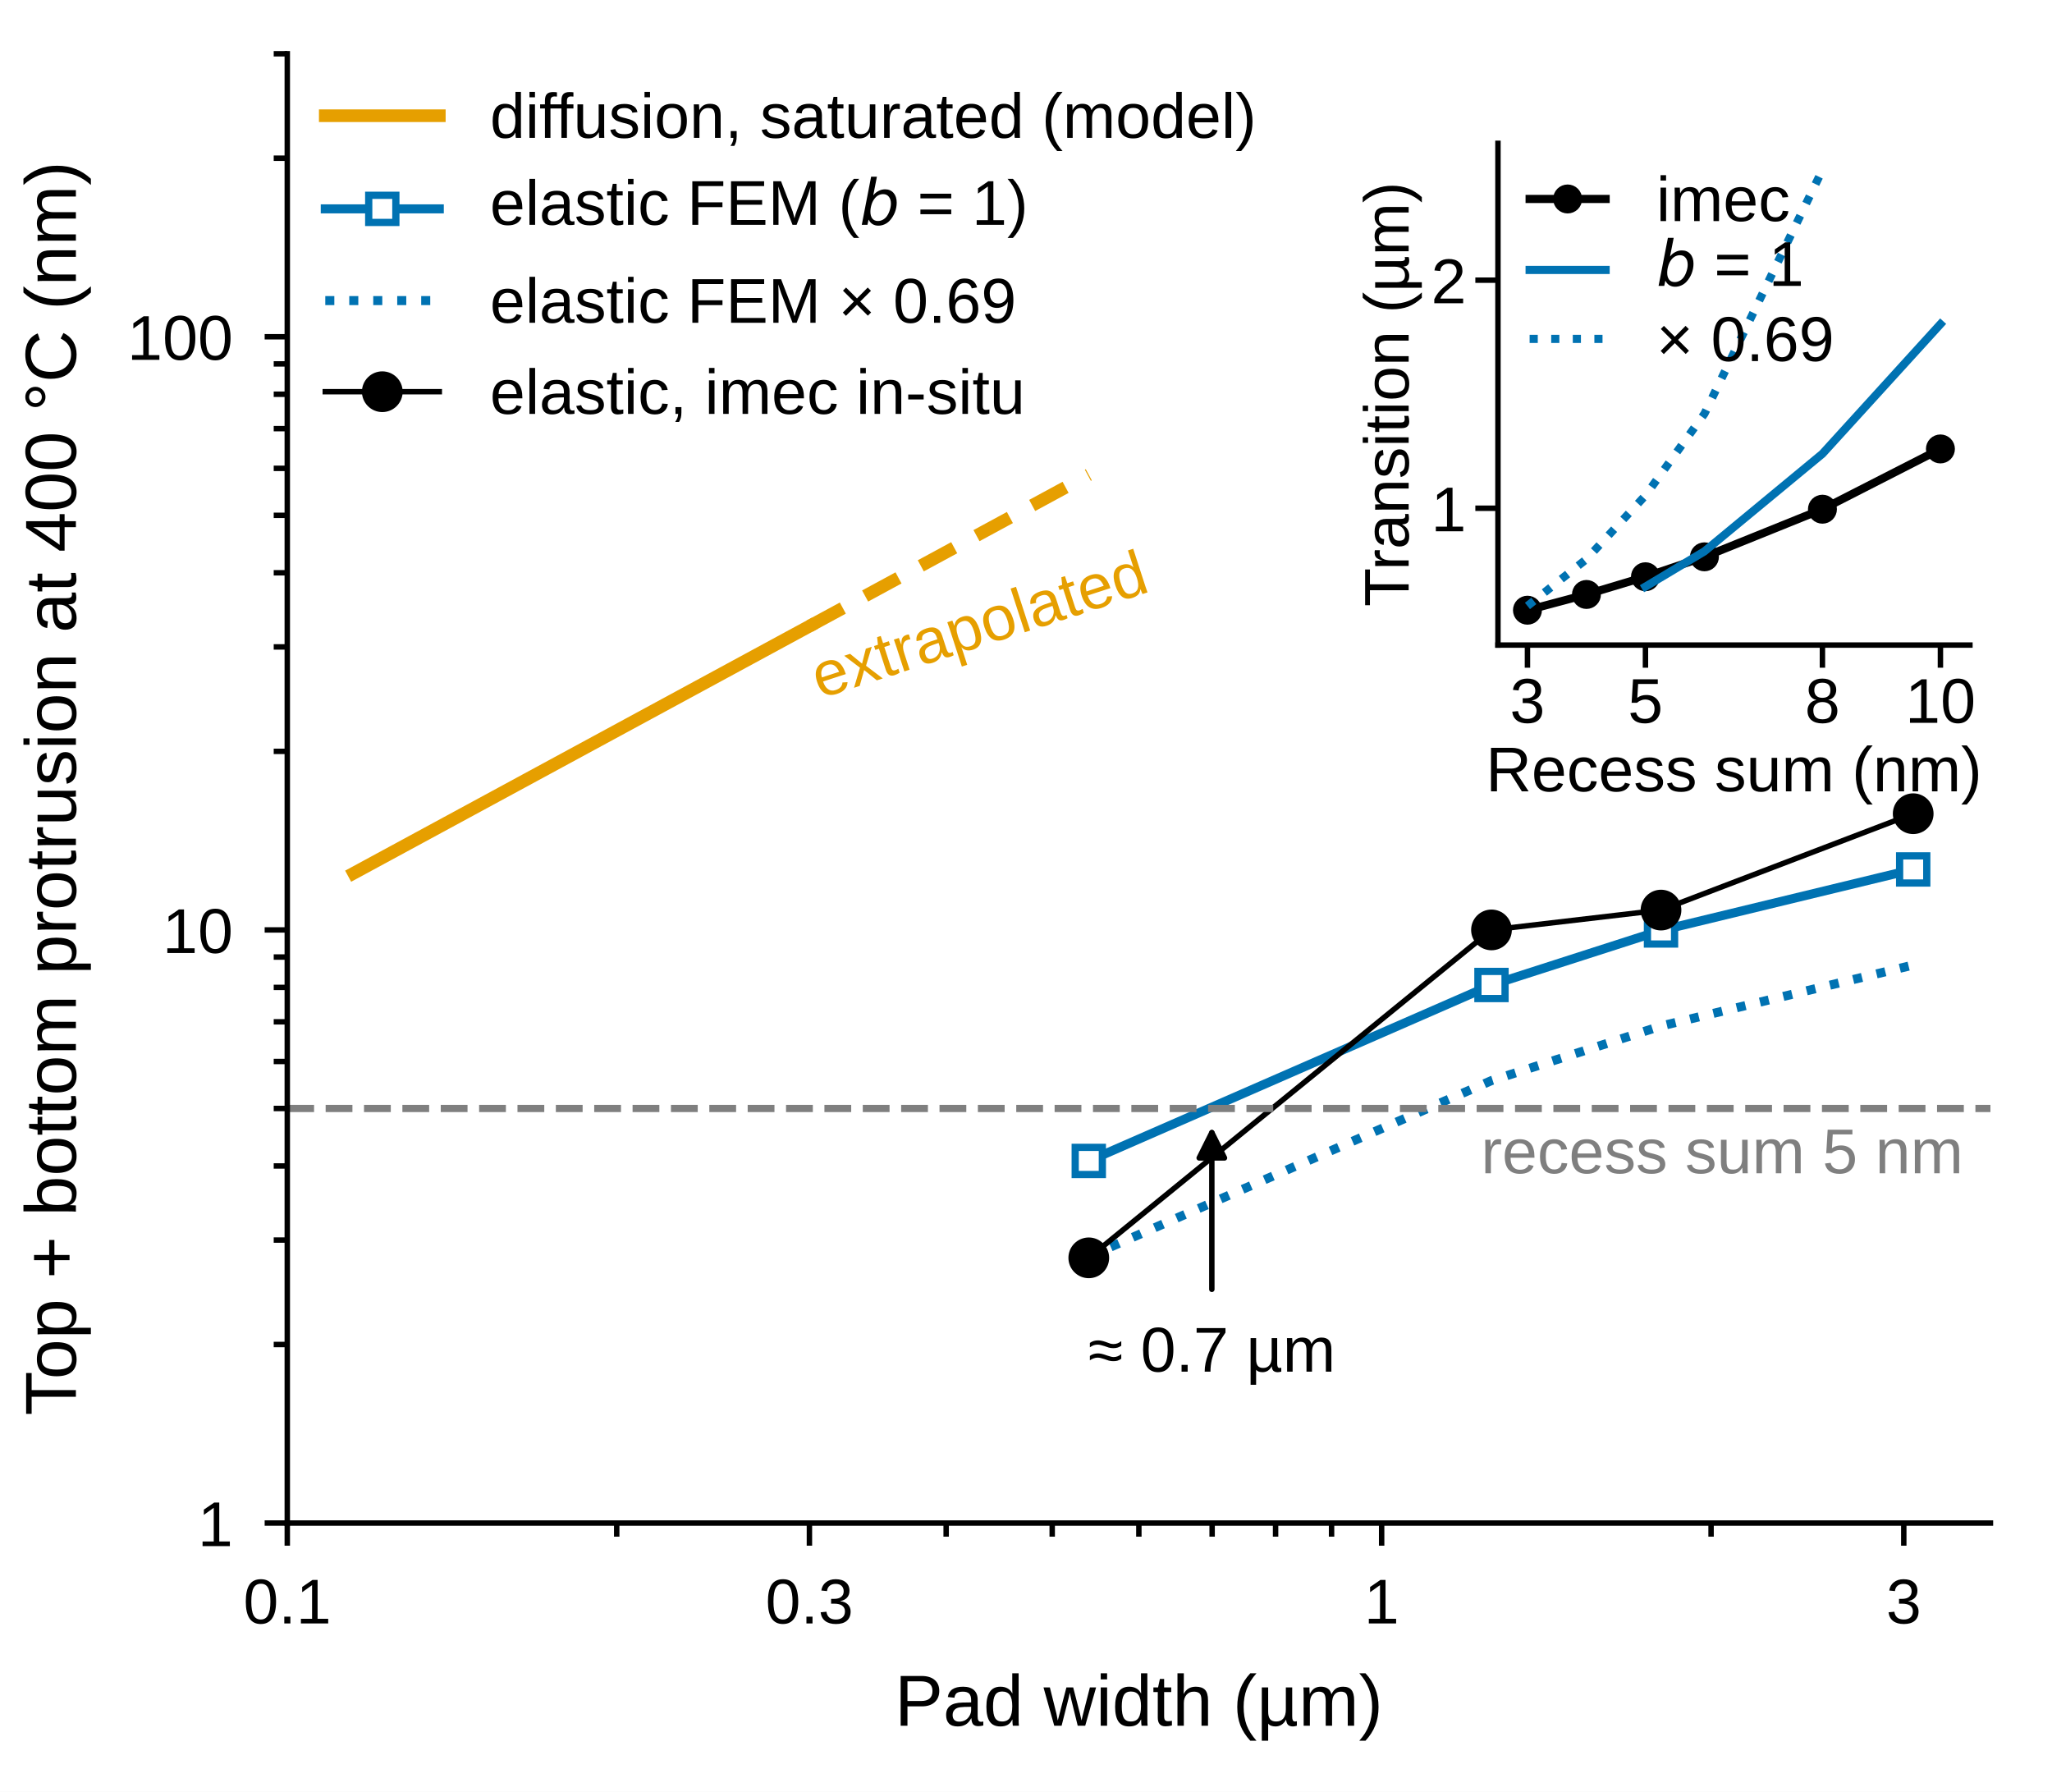
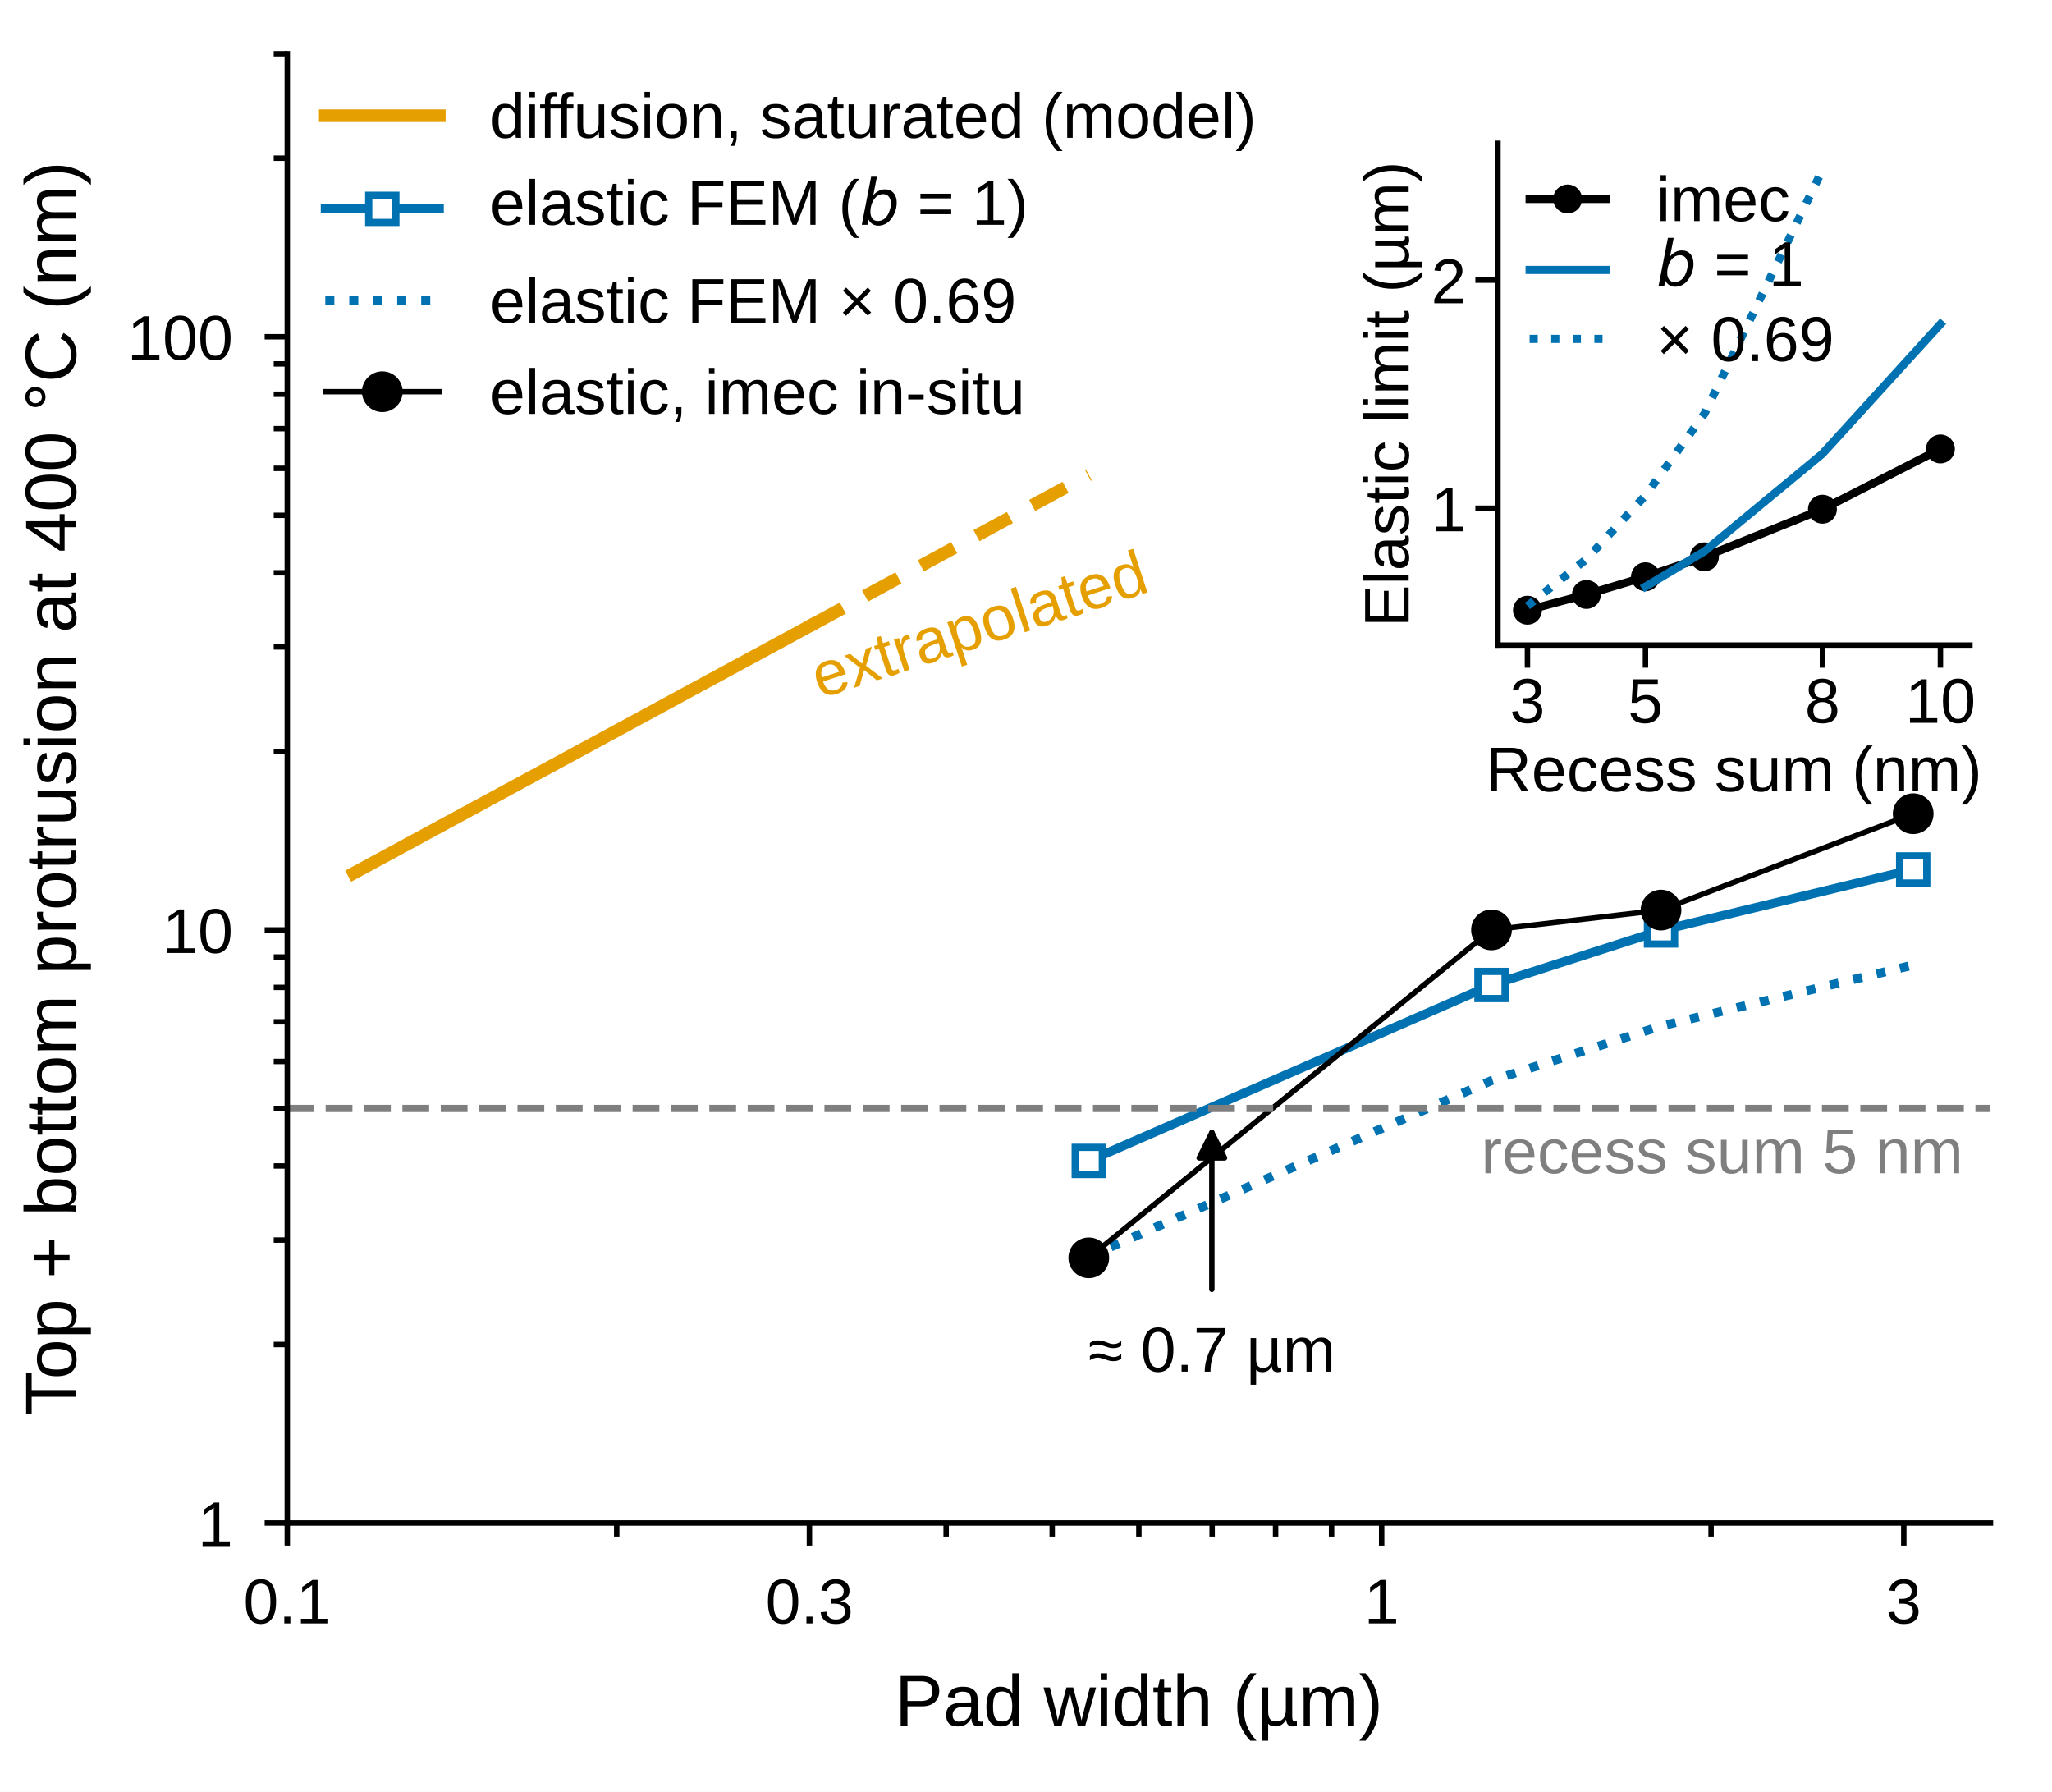
<svg xmlns="http://www.w3.org/2000/svg" xmlns:xlink="http://www.w3.org/1999/xlink" width="226.772pt" height="198pt" viewBox="0 0 226.772 198" version="1.1">
  <defs>
    <style type="text/css">*{stroke-linejoin: round; stroke-linecap: butt}</style>
  </defs>
  <g id="figure_1">
    <g id="patch_1">
      <path d="M 0 198  L 226.772 198  L 226.772 0  L 0 0  z " style="fill: #ffffff" />
    </g>
    <g id="axes_1">
      <g id="patch_2">
        <path d="M 31.748 168.3  L 219.969 168.3  L 219.969 5.94  L 31.748 5.94  z " style="fill: #ffffff" />
      </g>
      <g id="matplotlib.axis_1">
        <g id="xtick_1">
          <g id="line2d_1">
            <defs>
-               <path id="mda1e938b0e" d="M 0 0  L 0 2.5  " style="stroke: #000000; stroke-width: 0.6" />
+               <path id="mec38993061" d="M 0 0  L 0 2.5  " style="stroke: #000000; stroke-width: 0.6" />
            </defs>
            <g>
-               <use xlink:href="#mda1e938b0e" x="31.748" y="168.3" style="stroke: #000000; stroke-width: 0.6" />
+               <use xlink:href="#mec38993061" x="31.748" y="168.3" style="stroke: #000000; stroke-width: 0.6" />
            </g>
          </g>
          <g id="text_1">
            <text style="font-size: 7px; font-family: 'Arial'; text-anchor: middle" x="31.748" y="179.396" transform="rotate(-0 31.74803 179.3962)">0.1</text>
          </g>
        </g>
        <g id="xtick_2">
          <g id="line2d_2">
            <g>
-               <use xlink:href="#mda1e938b0e" x="89.451" y="168.3" style="stroke: #000000; stroke-width: 0.6" />
+               <use xlink:href="#mec38993061" x="89.451" y="168.3" style="stroke: #000000; stroke-width: 0.6" />
            </g>
          </g>
          <g id="text_2">
            <text style="font-size: 7px; font-family: 'Arial'; text-anchor: middle" x="89.451" y="179.396" transform="rotate(-0 89.45146 179.3962)">0.3</text>
          </g>
        </g>
        <g id="xtick_3">
          <g id="line2d_3">
            <g>
-               <use xlink:href="#mda1e938b0e" x="152.689" y="168.3" style="stroke: #000000; stroke-width: 0.6" />
+               <use xlink:href="#mec38993061" x="152.689" y="168.3" style="stroke: #000000; stroke-width: 0.6" />
            </g>
          </g>
          <g id="text_3">
            <text style="font-size: 7px; font-family: 'Arial'; text-anchor: middle" x="152.689" y="179.396" transform="rotate(-0 152.6888 179.3962)">1</text>
          </g>
        </g>
        <g id="xtick_4">
          <g id="line2d_4">
            <g>
-               <use xlink:href="#mda1e938b0e" x="210.392" y="168.3" style="stroke: #000000; stroke-width: 0.6" />
+               <use xlink:href="#mec38993061" x="210.392" y="168.3" style="stroke: #000000; stroke-width: 0.6" />
            </g>
          </g>
          <g id="text_4">
            <text style="font-size: 7px; font-family: 'Arial'; text-anchor: middle" x="210.392" y="179.396" transform="rotate(-0 210.3923 179.3962)">3</text>
          </g>
        </g>
        <g id="xtick_5">
          <g id="line2d_5">
            <defs>
-               <path id="m94fb6338f4" d="M 0 0  L 0 1.5  " style="stroke: #000000; stroke-width: 0.6" />
+               <path id="m108f4525f3" d="M 0 0  L 0 1.5  " style="stroke: #000000; stroke-width: 0.6" />
            </defs>
            <g>
-               <use xlink:href="#m94fb6338f4" x="68.155" y="168.3" style="stroke: #000000; stroke-width: 0.6" />
+               <use xlink:href="#m108f4525f3" x="68.155" y="168.3" style="stroke: #000000; stroke-width: 0.6" />
            </g>
          </g>
        </g>
        <g id="xtick_6">
          <g id="line2d_6">
            <g>
-               <use xlink:href="#m94fb6338f4" x="104.562" y="168.3" style="stroke: #000000; stroke-width: 0.6" />
+               <use xlink:href="#m108f4525f3" x="104.562" y="168.3" style="stroke: #000000; stroke-width: 0.6" />
            </g>
          </g>
        </g>
        <g id="xtick_7">
          <g id="line2d_7">
            <g>
-               <use xlink:href="#m94fb6338f4" x="116.282" y="168.3" style="stroke: #000000; stroke-width: 0.6" />
+               <use xlink:href="#m108f4525f3" x="116.282" y="168.3" style="stroke: #000000; stroke-width: 0.6" />
            </g>
          </g>
        </g>
        <g id="xtick_8">
          <g id="line2d_8">
            <g>
-               <use xlink:href="#m94fb6338f4" x="125.858" y="168.3" style="stroke: #000000; stroke-width: 0.6" />
+               <use xlink:href="#m108f4525f3" x="125.858" y="168.3" style="stroke: #000000; stroke-width: 0.6" />
            </g>
          </g>
        </g>
        <g id="xtick_9">
          <g id="line2d_9">
            <g>
-               <use xlink:href="#m94fb6338f4" x="133.955" y="168.3" style="stroke: #000000; stroke-width: 0.6" />
+               <use xlink:href="#m108f4525f3" x="133.955" y="168.3" style="stroke: #000000; stroke-width: 0.6" />
            </g>
          </g>
        </g>
        <g id="xtick_10">
          <g id="line2d_10">
            <g>
-               <use xlink:href="#m94fb6338f4" x="140.968" y="168.3" style="stroke: #000000; stroke-width: 0.6" />
+               <use xlink:href="#m108f4525f3" x="140.968" y="168.3" style="stroke: #000000; stroke-width: 0.6" />
            </g>
          </g>
        </g>
        <g id="xtick_11">
          <g id="line2d_11">
            <g>
-               <use xlink:href="#m94fb6338f4" x="147.155" y="168.3" style="stroke: #000000; stroke-width: 0.6" />
+               <use xlink:href="#m108f4525f3" x="147.155" y="168.3" style="stroke: #000000; stroke-width: 0.6" />
            </g>
          </g>
        </g>
        <g id="xtick_12">
          <g id="line2d_12">
            <g>
-               <use xlink:href="#m94fb6338f4" x="189.096" y="168.3" style="stroke: #000000; stroke-width: 0.6" />
+               <use xlink:href="#m108f4525f3" x="189.096" y="168.3" style="stroke: #000000; stroke-width: 0.6" />
            </g>
          </g>
        </g>
        <g id="text_5">
          <text style="font-size: 8px; font-family: 'Arial'; text-anchor: middle" x="125.858" y="190.694" transform="rotate(-0 125.8583 190.6936)">Pad width (µm)</text>
        </g>
      </g>
      <g id="matplotlib.axis_2">
        <g id="ytick_1">
          <g id="line2d_13">
            <defs>
-               <path id="m3d1c8bd82c" d="M 0 0  L -2.5 0  " style="stroke: #000000; stroke-width: 0.6" />
+               <path id="mfabc7b2b86" d="M 0 0  L -2.5 0  " style="stroke: #000000; stroke-width: 0.6" />
            </defs>
            <g>
-               <use xlink:href="#m3d1c8bd82c" x="31.748" y="168.3" style="stroke: #000000; stroke-width: 0.6" />
+               <use xlink:href="#mfabc7b2b86" x="31.748" y="168.3" style="stroke: #000000; stroke-width: 0.6" />
            </g>
          </g>
          <g id="text_6">
            <text style="font-size: 7px; font-family: 'Arial'; text-anchor: end" x="25.748" y="170.848" transform="rotate(-0 25.74803 170.8481)">1</text>
          </g>
        </g>
        <g id="ytick_2">
          <g id="line2d_14">
            <g>
-               <use xlink:href="#m3d1c8bd82c" x="31.748" y="102.756" style="stroke: #000000; stroke-width: 0.6" />
+               <use xlink:href="#mfabc7b2b86" x="31.748" y="102.756" style="stroke: #000000; stroke-width: 0.6" />
            </g>
          </g>
          <g id="text_7">
            <text style="font-size: 7px; font-family: 'Arial'; text-anchor: end" x="25.748" y="105.304" transform="rotate(-0 25.74803 105.3043)">10</text>
          </g>
        </g>
        <g id="ytick_3">
          <g id="line2d_15">
            <g>
-               <use xlink:href="#m3d1c8bd82c" x="31.748" y="37.212" style="stroke: #000000; stroke-width: 0.6" />
+               <use xlink:href="#mfabc7b2b86" x="31.748" y="37.212" style="stroke: #000000; stroke-width: 0.6" />
            </g>
          </g>
          <g id="text_8">
            <text style="font-size: 7px; font-family: 'Arial'; text-anchor: end" x="25.748" y="39.76" transform="rotate(-0 25.74803 39.76045)">100</text>
          </g>
        </g>
        <g id="ytick_4">
          <g id="line2d_16">
            <defs>
-               <path id="m5e81512a72" d="M 0 0  L -1.5 0  " style="stroke: #000000; stroke-width: 0.6" />
+               <path id="mb8bcb3e31c" d="M 0 0  L -1.5 0  " style="stroke: #000000; stroke-width: 0.6" />
            </defs>
            <g>
-               <use xlink:href="#m5e81512a72" x="31.748" y="148.569" style="stroke: #000000; stroke-width: 0.6" />
+               <use xlink:href="#mb8bcb3e31c" x="31.748" y="148.569" style="stroke: #000000; stroke-width: 0.6" />
            </g>
          </g>
        </g>
        <g id="ytick_5">
          <g id="line2d_17">
            <g>
-               <use xlink:href="#m5e81512a72" x="31.748" y="137.028" style="stroke: #000000; stroke-width: 0.6" />
+               <use xlink:href="#mb8bcb3e31c" x="31.748" y="137.028" style="stroke: #000000; stroke-width: 0.6" />
            </g>
          </g>
        </g>
        <g id="ytick_6">
          <g id="line2d_18">
            <g>
-               <use xlink:href="#m5e81512a72" x="31.748" y="128.839" style="stroke: #000000; stroke-width: 0.6" />
+               <use xlink:href="#mb8bcb3e31c" x="31.748" y="128.839" style="stroke: #000000; stroke-width: 0.6" />
            </g>
          </g>
        </g>
        <g id="ytick_7">
          <g id="line2d_19">
            <g>
-               <use xlink:href="#m5e81512a72" x="31.748" y="122.487" style="stroke: #000000; stroke-width: 0.6" />
+               <use xlink:href="#mb8bcb3e31c" x="31.748" y="122.487" style="stroke: #000000; stroke-width: 0.6" />
            </g>
          </g>
        </g>
        <g id="ytick_8">
          <g id="line2d_20">
            <g>
-               <use xlink:href="#m5e81512a72" x="31.748" y="117.297" style="stroke: #000000; stroke-width: 0.6" />
+               <use xlink:href="#mb8bcb3e31c" x="31.748" y="117.297" style="stroke: #000000; stroke-width: 0.6" />
            </g>
          </g>
        </g>
        <g id="ytick_9">
          <g id="line2d_21">
            <g>
-               <use xlink:href="#m5e81512a72" x="31.748" y="112.909" style="stroke: #000000; stroke-width: 0.6" />
+               <use xlink:href="#mb8bcb3e31c" x="31.748" y="112.909" style="stroke: #000000; stroke-width: 0.6" />
            </g>
          </g>
        </g>
        <g id="ytick_10">
          <g id="line2d_22">
            <g>
-               <use xlink:href="#m5e81512a72" x="31.748" y="109.108" style="stroke: #000000; stroke-width: 0.6" />
+               <use xlink:href="#mb8bcb3e31c" x="31.748" y="109.108" style="stroke: #000000; stroke-width: 0.6" />
            </g>
          </g>
        </g>
        <g id="ytick_11">
          <g id="line2d_23">
            <g>
-               <use xlink:href="#m5e81512a72" x="31.748" y="105.755" style="stroke: #000000; stroke-width: 0.6" />
+               <use xlink:href="#mb8bcb3e31c" x="31.748" y="105.755" style="stroke: #000000; stroke-width: 0.6" />
            </g>
          </g>
        </g>
        <g id="ytick_12">
          <g id="line2d_24">
            <g>
-               <use xlink:href="#m5e81512a72" x="31.748" y="83.026" style="stroke: #000000; stroke-width: 0.6" />
+               <use xlink:href="#mb8bcb3e31c" x="31.748" y="83.026" style="stroke: #000000; stroke-width: 0.6" />
            </g>
          </g>
        </g>
        <g id="ytick_13">
          <g id="line2d_25">
            <g>
-               <use xlink:href="#m5e81512a72" x="31.748" y="71.484" style="stroke: #000000; stroke-width: 0.6" />
+               <use xlink:href="#mb8bcb3e31c" x="31.748" y="71.484" style="stroke: #000000; stroke-width: 0.6" />
            </g>
          </g>
        </g>
        <g id="ytick_14">
          <g id="line2d_26">
            <g>
-               <use xlink:href="#m5e81512a72" x="31.748" y="63.295" style="stroke: #000000; stroke-width: 0.6" />
+               <use xlink:href="#mb8bcb3e31c" x="31.748" y="63.295" style="stroke: #000000; stroke-width: 0.6" />
            </g>
          </g>
        </g>
        <g id="ytick_15">
          <g id="line2d_27">
            <g>
-               <use xlink:href="#m5e81512a72" x="31.748" y="56.943" style="stroke: #000000; stroke-width: 0.6" />
+               <use xlink:href="#mb8bcb3e31c" x="31.748" y="56.943" style="stroke: #000000; stroke-width: 0.6" />
            </g>
          </g>
        </g>
        <g id="ytick_16">
          <g id="line2d_28">
            <g>
-               <use xlink:href="#m5e81512a72" x="31.748" y="51.753" style="stroke: #000000; stroke-width: 0.6" />
+               <use xlink:href="#mb8bcb3e31c" x="31.748" y="51.753" style="stroke: #000000; stroke-width: 0.6" />
            </g>
          </g>
        </g>
        <g id="ytick_17">
          <g id="line2d_29">
            <g>
-               <use xlink:href="#m5e81512a72" x="31.748" y="47.365" style="stroke: #000000; stroke-width: 0.6" />
+               <use xlink:href="#mb8bcb3e31c" x="31.748" y="47.365" style="stroke: #000000; stroke-width: 0.6" />
            </g>
          </g>
        </g>
        <g id="ytick_18">
          <g id="line2d_30">
            <g>
-               <use xlink:href="#m5e81512a72" x="31.748" y="43.564" style="stroke: #000000; stroke-width: 0.6" />
+               <use xlink:href="#mb8bcb3e31c" x="31.748" y="43.564" style="stroke: #000000; stroke-width: 0.6" />
            </g>
          </g>
        </g>
        <g id="ytick_19">
          <g id="line2d_31">
            <g>
-               <use xlink:href="#m5e81512a72" x="31.748" y="40.211" style="stroke: #000000; stroke-width: 0.6" />
+               <use xlink:href="#mb8bcb3e31c" x="31.748" y="40.211" style="stroke: #000000; stroke-width: 0.6" />
            </g>
          </g>
        </g>
        <g id="ytick_20">
          <g id="line2d_32">
            <g>
-               <use xlink:href="#m5e81512a72" x="31.748" y="17.482" style="stroke: #000000; stroke-width: 0.6" />
+               <use xlink:href="#mb8bcb3e31c" x="31.748" y="17.482" style="stroke: #000000; stroke-width: 0.6" />
            </g>
          </g>
        </g>
        <g id="ytick_21">
          <g id="line2d_33">
            <g>
-               <use xlink:href="#m5e81512a72" x="31.748" y="5.94" style="stroke: #000000; stroke-width: 0.6" />
+               <use xlink:href="#mb8bcb3e31c" x="31.748" y="5.94" style="stroke: #000000; stroke-width: 0.6" />
            </g>
          </g>
        </g>
        <g id="text_9">
          <text style="font-size: 8px; font-family: 'Arial'; text-anchor: middle" x="8.386" y="87.12" transform="rotate(-90 8.386313 87.12)">Top + bottom protrusion at 400 °C (nm)</text>
        </g>
      </g>
      <g id="line2d_34">
-         <path d="M 39.089 96.488  L 49.421 90.889  L 79.875 74.384  L 89.451 69.194  " clip-path="url(#pdb2c319c43)" style="fill: none; stroke: #e69f00; stroke-width: 1.4; stroke-linecap: square" />
+         <path d="M 39.089 96.488  L 49.421 90.889  L 79.875 74.384  L 89.451 69.194  " clip-path="url(#pcf60e1e037)" style="fill: none; stroke: #e69f00; stroke-width: 1.4; stroke-linecap: square" />
      </g>
      <g id="line2d_35">
-         <path d="M 89.451 69.194  L 120.324 52.463  " clip-path="url(#pdb2c319c43)" style="fill: none; stroke-dasharray: 4.2,2.8; stroke-dashoffset: 0; stroke: #e69f00; stroke-width: 1.4" />
+         <path d="M 89.451 69.194  L 120.324 52.463  " clip-path="url(#pcf60e1e037)" style="fill: none; stroke-dasharray: 4.2,2.8; stroke-dashoffset: 0; stroke: #e69f00; stroke-width: 1.4" />
      </g>
      <g id="line2d_36">
-         <path d="M 120.324 128.284  L 164.828 108.842  L 183.562 102.816  L 211.432 96.074  " clip-path="url(#pdb2c319c43)" style="fill: none; stroke: #0072b2; stroke-linecap: square" />
+         <path d="M 120.324 128.284  L 164.828 108.842  L 183.562 102.816  L 211.432 96.074  " clip-path="url(#pcf60e1e037)" style="fill: none; stroke: #0072b2; stroke-linecap: square" />
        <defs>
-           <path id="ma55707d6aa" d="M -1.5 1.5  L 1.5 1.5  L 1.5 -1.5  L -1.5 -1.5  z " style="stroke: #0072b2; stroke-width: 0.8; stroke-linejoin: miter" />
+           <path id="m333b9bf3c0" d="M -1.5 1.5  L 1.5 1.5  L 1.5 -1.5  L -1.5 -1.5  z " style="stroke: #0072b2; stroke-width: 0.8; stroke-linejoin: miter" />
        </defs>
-         <g clip-path="url(#pdb2c319c43)">
-           <use xlink:href="#ma55707d6aa" x="120.324" y="128.284" style="fill: #ffffff; stroke: #0072b2; stroke-width: 0.8; stroke-linejoin: miter" />
-           <use xlink:href="#ma55707d6aa" x="164.828" y="108.842" style="fill: #ffffff; stroke: #0072b2; stroke-width: 0.8; stroke-linejoin: miter" />
-           <use xlink:href="#ma55707d6aa" x="183.562" y="102.816" style="fill: #ffffff; stroke: #0072b2; stroke-width: 0.8; stroke-linejoin: miter" />
-           <use xlink:href="#ma55707d6aa" x="211.432" y="96.074" style="fill: #ffffff; stroke: #0072b2; stroke-width: 0.8; stroke-linejoin: miter" />
+         <g clip-path="url(#pcf60e1e037)">
+           <use xlink:href="#m333b9bf3c0" x="120.324" y="128.284" style="fill: #ffffff; stroke: #0072b2; stroke-width: 0.8; stroke-linejoin: miter" />
+           <use xlink:href="#m333b9bf3c0" x="164.828" y="108.842" style="fill: #ffffff; stroke: #0072b2; stroke-width: 0.8; stroke-linejoin: miter" />
+           <use xlink:href="#m333b9bf3c0" x="183.562" y="102.816" style="fill: #ffffff; stroke: #0072b2; stroke-width: 0.8; stroke-linejoin: miter" />
+           <use xlink:href="#m333b9bf3c0" x="211.432" y="96.074" style="fill: #ffffff; stroke: #0072b2; stroke-width: 0.8; stroke-linejoin: miter" />
        </g>
      </g>
      <g id="line2d_37">
-         <path d="M 120.324 138.846  L 164.828 119.405  L 183.562 113.379  L 211.432 106.636  " clip-path="url(#pdb2c319c43)" style="fill: none; stroke-dasharray: 1,1.65; stroke-dashoffset: 0; stroke: #0072b2" />
+         <path d="M 120.324 138.846  L 164.828 119.405  L 183.562 113.379  L 211.432 106.636  " clip-path="url(#pcf60e1e037)" style="fill: none; stroke-dasharray: 1,1.65; stroke-dashoffset: 0; stroke: #0072b2" />
      </g>
      <g id="line2d_38">
-         <path d="M 120.324 138.992  L 164.828 102.756  L 183.562 100.565  L 211.432 89.916  " clip-path="url(#pdb2c319c43)" style="fill: none; stroke: #000000; stroke-width: 0.6; stroke-linecap: square" />
+         <path d="M 120.324 138.992  L 164.828 102.756  L 183.562 100.565  L 211.432 89.916  " clip-path="url(#pcf60e1e037)" style="fill: none; stroke: #000000; stroke-width: 0.6; stroke-linecap: square" />
        <defs>
-           <path id="md4f2d9cbda" d="M 0 1.75  C 0.464 1.75 0.909 1.566 1.237 1.237  C 1.566 0.909 1.75 0.464 1.75 0  C 1.75 -0.464 1.566 -0.909 1.237 -1.237  C 0.909 -1.566 0.464 -1.75 0 -1.75  C -0.464 -1.75 -0.909 -1.566 -1.237 -1.237  C -1.566 -0.909 -1.75 -0.464 -1.75 0  C -1.75 0.464 -1.566 0.909 -1.237 1.237  C -0.909 1.566 -0.464 1.75 0 1.75  z " style="stroke: #000000" />
+           <path id="m672ace584d" d="M 0 1.75  C 0.464 1.75 0.909 1.566 1.237 1.237  C 1.566 0.909 1.75 0.464 1.75 0  C 1.75 -0.464 1.566 -0.909 1.237 -1.237  C 0.909 -1.566 0.464 -1.75 0 -1.75  C -0.464 -1.75 -0.909 -1.566 -1.237 -1.237  C -1.566 -0.909 -1.75 -0.464 -1.75 0  C -1.75 0.464 -1.566 0.909 -1.237 1.237  C -0.909 1.566 -0.464 1.75 0 1.75  z " style="stroke: #000000" />
        </defs>
-         <g clip-path="url(#pdb2c319c43)">
-           <use xlink:href="#md4f2d9cbda" x="120.324" y="138.992" style="stroke: #000000" />
-           <use xlink:href="#md4f2d9cbda" x="164.828" y="102.756" style="stroke: #000000" />
-           <use xlink:href="#md4f2d9cbda" x="183.562" y="100.565" style="stroke: #000000" />
-           <use xlink:href="#md4f2d9cbda" x="211.432" y="89.916" style="stroke: #000000" />
+         <g clip-path="url(#pcf60e1e037)">
+           <use xlink:href="#m672ace584d" x="120.324" y="138.992" style="stroke: #000000" />
+           <use xlink:href="#m672ace584d" x="164.828" y="102.756" style="stroke: #000000" />
+           <use xlink:href="#m672ace584d" x="183.562" y="100.565" style="stroke: #000000" />
+           <use xlink:href="#m672ace584d" x="211.432" y="89.916" style="stroke: #000000" />
        </g>
      </g>
      <g id="line2d_39">
-         <path d="M 31.748 122.487  L 219.969 122.487  " clip-path="url(#pdb2c319c43)" style="fill: none; stroke-dasharray: 2.96,1.28; stroke-dashoffset: 0; stroke: #7f7f7f; stroke-width: 0.8" />
+         <path d="M 31.748 122.487  L 219.969 122.487  " clip-path="url(#pcf60e1e037)" style="fill: none; stroke-dasharray: 2.96,1.28; stroke-dashoffset: 0; stroke: #7f7f7f; stroke-width: 0.8" />
      </g>
      <g id="patch_3">
        <path d="M 31.748 168.3  L 31.748 5.94  " style="fill: none; stroke: #000000; stroke-width: 0.6; stroke-linejoin: miter; stroke-linecap: square" />
      </g>
      <g id="patch_4">
        <path d="M 31.748 168.3  L 219.969 168.3  " style="fill: none; stroke: #000000; stroke-width: 0.6; stroke-linejoin: miter; stroke-linecap: square" />
      </g>
      <g id="text_10">
        <text style="font-size: 7px; font-family: 'Arial'; fill: #e69f00" transform="translate(90.60073 77.22868) rotate(-18)">extrapolated</text>
      </g>
      <g id="text_11">
        <text style="font-size: 7px; font-family: 'Arial'; text-anchor: end; fill: #7f7f7f" x="216.966" y="129.649" transform="rotate(-0 216.9663 129.6488)">recess sum 5 nm</text>
      </g>
      <g id="patch_5">
        <path d="M 133.923 142.474  Q 133.923 133.479 133.923 125.153  " style="fill: none; stroke: #000000; stroke-width: 0.6; stroke-linecap: round" />
        <path d="M 132.523 127.953  L 133.923 125.153  L 135.323 127.953  z " style="stroke: #000000; stroke-width: 0.6; stroke-linecap: round" />
      </g>
      <g id="text_12">
        <text style="font-size: 7px; font-family: 'Arial'; text-anchor: middle" x="133.923" y="151.568" transform="rotate(-0 133.9226 151.5685)">≈ 0.7 µm</text>
      </g>
      <g id="legend_1">
        <g id="line2d_40">
          <path d="M 35.948 12.786  L 42.248 12.786  L 48.548 12.786  " style="fill: none; stroke: #e69f00; stroke-width: 1.4; stroke-linecap: square" />
        </g>
        <g id="text_13">
          <text style="font-size: 7px; font-family: 'Arial'; text-anchor: start" x="54.148" y="15.236" transform="rotate(-0 54.14803 15.23619)">diffusion, saturated (model)</text>
        </g>
        <g id="line2d_41">
          <path d="M 35.948 23.079  L 42.248 23.079  L 48.548 23.079  " style="fill: none; stroke: #0072b2; stroke-linecap: square" />
          <g>
-             <use xlink:href="#ma55707d6aa" x="42.248" y="23.079" style="fill: #ffffff; stroke: #0072b2; stroke-width: 0.8; stroke-linejoin: miter" />
+             <use xlink:href="#m333b9bf3c0" x="42.248" y="23.079" style="fill: #ffffff; stroke: #0072b2; stroke-width: 0.8; stroke-linejoin: miter" />
          </g>
        </g>
        <g id="text_14">
          <g transform="translate(54.14803 25.52947)">
            <text>
              <tspan x="0" y="-0.688" style="font-size: 7px; font-family: 'Arial'">e</tspan>
              <tspan x="3.893" y="-0.688" style="font-size: 7px; font-family: 'Arial'">l</tspan>
              <tspan x="5.448" y="-0.688" style="font-size: 7px; font-family: 'Arial'">a</tspan>
              <tspan x="9.341" y="-0.688" style="font-size: 7px; font-family: 'Arial'">s</tspan>
              <tspan x="12.841" y="-0.688" style="font-size: 7px; font-family: 'Arial'">t</tspan>
              <tspan x="14.786" y="-0.688" style="font-size: 7px; font-family: 'Arial'">i</tspan>
              <tspan x="16.341" y="-0.688" style="font-size: 7px; font-family: 'Arial'">c</tspan>
              <tspan x="19.841" y="-0.688" style="font-size: 7px; font-family: 'Arial'"> </tspan>
              <tspan x="21.786" y="-0.688" style="font-size: 7px; font-family: 'Arial'">F</tspan>
              <tspan x="26.062" y="-0.688" style="font-size: 7px; font-family: 'Arial'">E</tspan>
              <tspan x="30.731" y="-0.688" style="font-size: 7px; font-family: 'Arial'">M</tspan>
              <tspan x="36.562" y="-0.688" style="font-size: 7px; font-family: 'Arial'"> </tspan>
              <tspan x="38.507" y="-0.688" style="font-size: 7px; font-family: 'Arial'">(</tspan>
              <tspan x="45.281" y="-0.688" style="font-size: 7px; font-family: 'Arial'"> </tspan>
              <tspan x="47.226" y="-0.688" style="font-size: 7px; font-family: 'Arial'">=</tspan>
              <tspan x="51.314" y="-0.688" style="font-size: 7px; font-family: 'Arial'"> </tspan>
              <tspan x="53.259" y="-0.688" style="font-size: 7px; font-family: 'Arial'">1</tspan>
              <tspan x="57.152" y="-0.688" style="font-size: 7px; font-family: 'Arial'">)</tspan>
              <tspan x="40.838" y="-0.688" style="font-style: oblique; font-size: 7px; font-family: 'DejaVu Sans'">b</tspan>
            </text>
          </g>
        </g>
        <g id="line2d_42">
          <path d="M 35.948 33.216  L 42.248 33.216  L 48.548 33.216  " style="fill: none; stroke-dasharray: 1,1.65; stroke-dashoffset: 0; stroke: #0072b2" />
        </g>
        <g id="text_15">
          <text style="font-size: 7px; font-family: 'Arial'; text-anchor: start" x="54.148" y="35.666" transform="rotate(-0 54.14803 35.66566)">elastic FEM × 0.69</text>
        </g>
        <g id="line2d_43">
          <path d="M 35.948 43.285  L 42.248 43.285  L 48.548 43.285  " style="fill: none; stroke: #000000; stroke-width: 0.6; stroke-linecap: square" />
          <g>
-             <use xlink:href="#md4f2d9cbda" x="42.248" y="43.285" style="stroke: #000000" />
+             <use xlink:href="#m672ace584d" x="42.248" y="43.285" style="stroke: #000000" />
          </g>
        </g>
        <g id="text_16">
          <text style="font-size: 7px; font-family: 'Arial'; text-anchor: start" x="54.148" y="45.735" transform="rotate(-0 54.14803 45.735)">elastic, imec in-situ</text>
        </g>
      </g>
    </g>
    <g id="axes_2">
      <g id="patch_6">
        <path d="M 165.543 71.28  L 217.701 71.28  L 217.701 15.84  L 165.543 15.84  z " style="fill: #ffffff" />
      </g>
      <g id="matplotlib.axis_3">
        <g id="xtick_13">
          <g id="line2d_44">
            <g>
-               <use xlink:href="#mda1e938b0e" x="168.803" y="71.28" style="stroke: #000000; stroke-width: 0.6" />
+               <use xlink:href="#mec38993061" x="168.803" y="71.28" style="stroke: #000000; stroke-width: 0.6" />
            </g>
          </g>
          <g id="text_17">
            <text style="font-size: 7px; font-family: 'Arial'; text-anchor: middle" x="168.803" y="79.876" transform="rotate(-0 168.8031 79.87619)">3</text>
          </g>
        </g>
        <g id="xtick_14">
          <g id="line2d_45">
            <g>
-               <use xlink:href="#mda1e938b0e" x="181.843" y="71.28" style="stroke: #000000; stroke-width: 0.6" />
+               <use xlink:href="#mec38993061" x="181.843" y="71.28" style="stroke: #000000; stroke-width: 0.6" />
            </g>
          </g>
          <g id="text_18">
            <text style="font-size: 7px; font-family: 'Arial'; text-anchor: middle" x="181.843" y="79.876" transform="rotate(-0 181.8425 79.87619)">5</text>
          </g>
        </g>
        <g id="xtick_15">
          <g id="line2d_46">
            <g>
-               <use xlink:href="#mda1e938b0e" x="201.402" y="71.28" style="stroke: #000000; stroke-width: 0.6" />
+               <use xlink:href="#mec38993061" x="201.402" y="71.28" style="stroke: #000000; stroke-width: 0.6" />
            </g>
          </g>
          <g id="text_19">
            <text style="font-size: 7px; font-family: 'Arial'; text-anchor: middle" x="201.402" y="79.876" transform="rotate(-0 201.4016 79.87619)">8</text>
          </g>
        </g>
        <g id="xtick_16">
          <g id="line2d_47">
            <g>
-               <use xlink:href="#mda1e938b0e" x="214.441" y="71.28" style="stroke: #000000; stroke-width: 0.6" />
+               <use xlink:href="#mec38993061" x="214.441" y="71.28" style="stroke: #000000; stroke-width: 0.6" />
            </g>
          </g>
          <g id="text_20">
            <text style="font-size: 7px; font-family: 'Arial'; text-anchor: middle" x="214.441" y="79.876" transform="rotate(-0 214.4409 79.87619)">10</text>
          </g>
        </g>
        <g id="text_21">
          <text style="font-size: 7px; font-family: 'Arial'; text-anchor: middle" x="191.622" y="87.446" transform="rotate(-0 191.622 87.44553)">Recess sum (nm)</text>
        </g>
      </g>
      <g id="matplotlib.axis_4">
        <g id="ytick_22">
          <g id="line2d_48">
            <g>
-               <use xlink:href="#m3d1c8bd82c" x="165.543" y="56.16" style="stroke: #000000; stroke-width: 0.6" />
+               <use xlink:href="#mfabc7b2b86" x="165.543" y="56.16" style="stroke: #000000; stroke-width: 0.6" />
            </g>
          </g>
          <g id="text_22">
            <text style="font-size: 7px; font-family: 'Arial'; text-anchor: end" x="162.043" y="58.708" transform="rotate(-0 162.0433 58.7081)">1</text>
          </g>
        </g>
        <g id="ytick_23">
          <g id="line2d_49">
            <g>
-               <use xlink:href="#m3d1c8bd82c" x="165.543" y="30.96" style="stroke: #000000; stroke-width: 0.6" />
+               <use xlink:href="#mfabc7b2b86" x="165.543" y="30.96" style="stroke: #000000; stroke-width: 0.6" />
            </g>
          </g>
          <g id="text_23">
            <text style="font-size: 7px; font-family: 'Arial'; text-anchor: end" x="162.043" y="33.508" transform="rotate(-0 162.0433 33.5081)">2</text>
          </g>
        </g>
        <g id="text_24">
-           <text style="font-size: 7px; font-family: 'Arial'; text-anchor: middle" x="155.677" y="43.56" transform="rotate(-90 155.6774 43.56)">Transition (µm)</text>
+           <text style="font-size: 7px; font-family: 'Arial'; text-anchor: middle" x="155.677" y="43.56" transform="rotate(-90 155.6774 43.56)">Elastic limit (µm)</text>
        </g>
      </g>
      <g id="line2d_50">
-         <path d="M 168.803 67.428  L 175.323 65.688  L 181.843 63.731  L 188.362 61.529  L 201.402 56.267  L 214.441 49.608  " clip-path="url(#p3396cdd6e0)" style="fill: none; stroke: #000000; stroke-width: 0.9; stroke-linecap: square" />
+         <path d="M 168.803 67.428  L 175.323 65.688  L 181.843 63.731  L 188.362 61.529  L 201.402 56.267  L 214.441 49.608  " clip-path="url(#p1253222e77)" style="fill: none; stroke: #000000; stroke-width: 0.9; stroke-linecap: square" />
        <defs>
-           <path id="m60e812c71f" d="M 0 1.1  C 0.292 1.1 0.572 0.984 0.778 0.778  C 0.984 0.572 1.1 0.292 1.1 0  C 1.1 -0.292 0.984 -0.572 0.778 -0.778  C 0.572 -0.984 0.292 -1.1 0 -1.1  C -0.292 -1.1 -0.572 -0.984 -0.778 -0.778  C -0.984 -0.572 -1.1 -0.292 -1.1 0  C -1.1 0.292 -0.984 0.572 -0.778 0.778  C -0.572 0.984 -0.292 1.1 0 1.1  z " style="stroke: #000000" />
+           <path id="m0cc62a8431" d="M 0 1.1  C 0.292 1.1 0.572 0.984 0.778 0.778  C 0.984 0.572 1.1 0.292 1.1 0  C 1.1 -0.292 0.984 -0.572 0.778 -0.778  C 0.572 -0.984 0.292 -1.1 0 -1.1  C -0.292 -1.1 -0.572 -0.984 -0.778 -0.778  C -0.984 -0.572 -1.1 -0.292 -1.1 0  C -1.1 0.292 -0.984 0.572 -0.778 0.778  C -0.572 0.984 -0.292 1.1 0 1.1  z " style="stroke: #000000" />
        </defs>
-         <g clip-path="url(#p3396cdd6e0)">
-           <use xlink:href="#m60e812c71f" x="168.803" y="67.428" style="stroke: #000000" />
-           <use xlink:href="#m60e812c71f" x="175.323" y="65.688" style="stroke: #000000" />
-           <use xlink:href="#m60e812c71f" x="181.843" y="63.731" style="stroke: #000000" />
-           <use xlink:href="#m60e812c71f" x="188.362" y="61.529" style="stroke: #000000" />
-           <use xlink:href="#m60e812c71f" x="201.402" y="56.267" style="stroke: #000000" />
-           <use xlink:href="#m60e812c71f" x="214.441" y="49.608" style="stroke: #000000" />
+         <g clip-path="url(#p1253222e77)">
+           <use xlink:href="#m0cc62a8431" x="168.803" y="67.428" style="stroke: #000000" />
+           <use xlink:href="#m0cc62a8431" x="175.323" y="65.688" style="stroke: #000000" />
+           <use xlink:href="#m0cc62a8431" x="181.843" y="63.731" style="stroke: #000000" />
+           <use xlink:href="#m0cc62a8431" x="188.362" y="61.529" style="stroke: #000000" />
+           <use xlink:href="#m0cc62a8431" x="201.402" y="56.267" style="stroke: #000000" />
+           <use xlink:href="#m0cc62a8431" x="214.441" y="49.608" style="stroke: #000000" />
        </g>
      </g>
      <g id="line2d_51">
-         <path d="M 181.843 64.824  L 188.362 60.923  L 201.402 50.142  L 214.441 35.819  " clip-path="url(#p3396cdd6e0)" style="fill: none; stroke: #0072b2; stroke-width: 0.9; stroke-linecap: square" />
+         <path d="M 181.843 64.824  L 188.362 60.923  L 201.402 50.142  L 214.441 35.819  " clip-path="url(#p1253222e77)" style="fill: none; stroke: #0072b2; stroke-width: 0.9; stroke-linecap: square" />
      </g>
      <g id="line2d_52">
-         <path d="M 168.803 66.958  L 175.323 61.782  L 181.843 54.748  L 188.362 45.718  L 201.402 18.768  " clip-path="url(#p3396cdd6e0)" style="fill: none; stroke-dasharray: 0.9,1.485; stroke-dashoffset: 0; stroke: #0072b2; stroke-width: 0.9" />
+         <path d="M 168.803 66.958  L 175.323 61.782  L 181.843 54.748  L 188.362 45.718  L 201.402 18.768  " clip-path="url(#p1253222e77)" style="fill: none; stroke-dasharray: 0.9,1.485; stroke-dashoffset: 0; stroke: #0072b2; stroke-width: 0.9" />
      </g>
      <g id="patch_7">
        <path d="M 165.543 71.28  L 165.543 15.84  " style="fill: none; stroke: #000000; stroke-width: 0.6; stroke-linejoin: miter; stroke-linecap: square" />
      </g>
      <g id="patch_8">
        <path d="M 165.543 71.28  L 217.701 71.28  " style="fill: none; stroke: #000000; stroke-width: 0.6; stroke-linejoin: miter; stroke-linecap: square" />
      </g>
      <g id="legend_2">
        <g id="line2d_53">
          <path d="M 169.043 21.986  L 173.243 21.986  L 177.443 21.986  " style="fill: none; stroke: #000000; stroke-width: 0.9; stroke-linecap: square" />
          <g>
-             <use xlink:href="#m60e812c71f" x="173.243" y="21.986" style="stroke: #000000" />
+             <use xlink:href="#m0cc62a8431" x="173.243" y="21.986" style="stroke: #000000" />
          </g>
        </g>
        <g id="text_25">
          <text style="font-size: 7px; font-family: 'Arial'; text-anchor: start" x="183.043" y="24.436" transform="rotate(-0 183.0433 24.43619)">imec</text>
        </g>
        <g id="line2d_54">
          <path d="M 169.043 29.829  L 173.243 29.829  L 177.443 29.829  " style="fill: none; stroke: #0072b2; stroke-width: 0.9; stroke-linecap: square" />
        </g>
        <g id="text_26">
          <g transform="translate(183.0433 32.27934)">
            <text>
              <tspan x="0" y="-0.688" style="font-style: oblique; font-size: 7px; font-family: 'DejaVu Sans'">b</tspan>
              <tspan x="4.443" y="-0.688" style="font-size: 7px; font-family: 'Arial'"> </tspan>
              <tspan x="6.388" y="-0.688" style="font-size: 7px; font-family: 'Arial'">=</tspan>
              <tspan x="10.476" y="-0.688" style="font-size: 7px; font-family: 'Arial'"> </tspan>
              <tspan x="12.421" y="-0.688" style="font-size: 7px; font-family: 'Arial'">1</tspan>
            </text>
          </g>
        </g>
        <g id="line2d_55">
          <path d="M 169.043 37.449  L 173.243 37.449  L 177.443 37.449  " style="fill: none; stroke-dasharray: 0.9,1.485; stroke-dashoffset: 0; stroke: #0072b2; stroke-width: 0.9" />
        </g>
        <g id="text_27">
          <text style="font-size: 7px; font-family: 'Arial'; text-anchor: start" x="183.043" y="39.899" transform="rotate(-0 183.0433 39.89867)">× 0.69</text>
        </g>
      </g>
    </g>
  </g>
  <defs>
-     <clipPath id="pdb2c319c43">
+     <clipPath id="pcf60e1e037">
      <rect x="31.748" y="5.94" width="188.22" height="162.36" />
    </clipPath>
-     <clipPath id="p3396cdd6e0">
+     <clipPath id="p1253222e77">
      <rect x="165.543" y="15.84" width="52.157" height="55.44" />
    </clipPath>
  </defs>
</svg>
